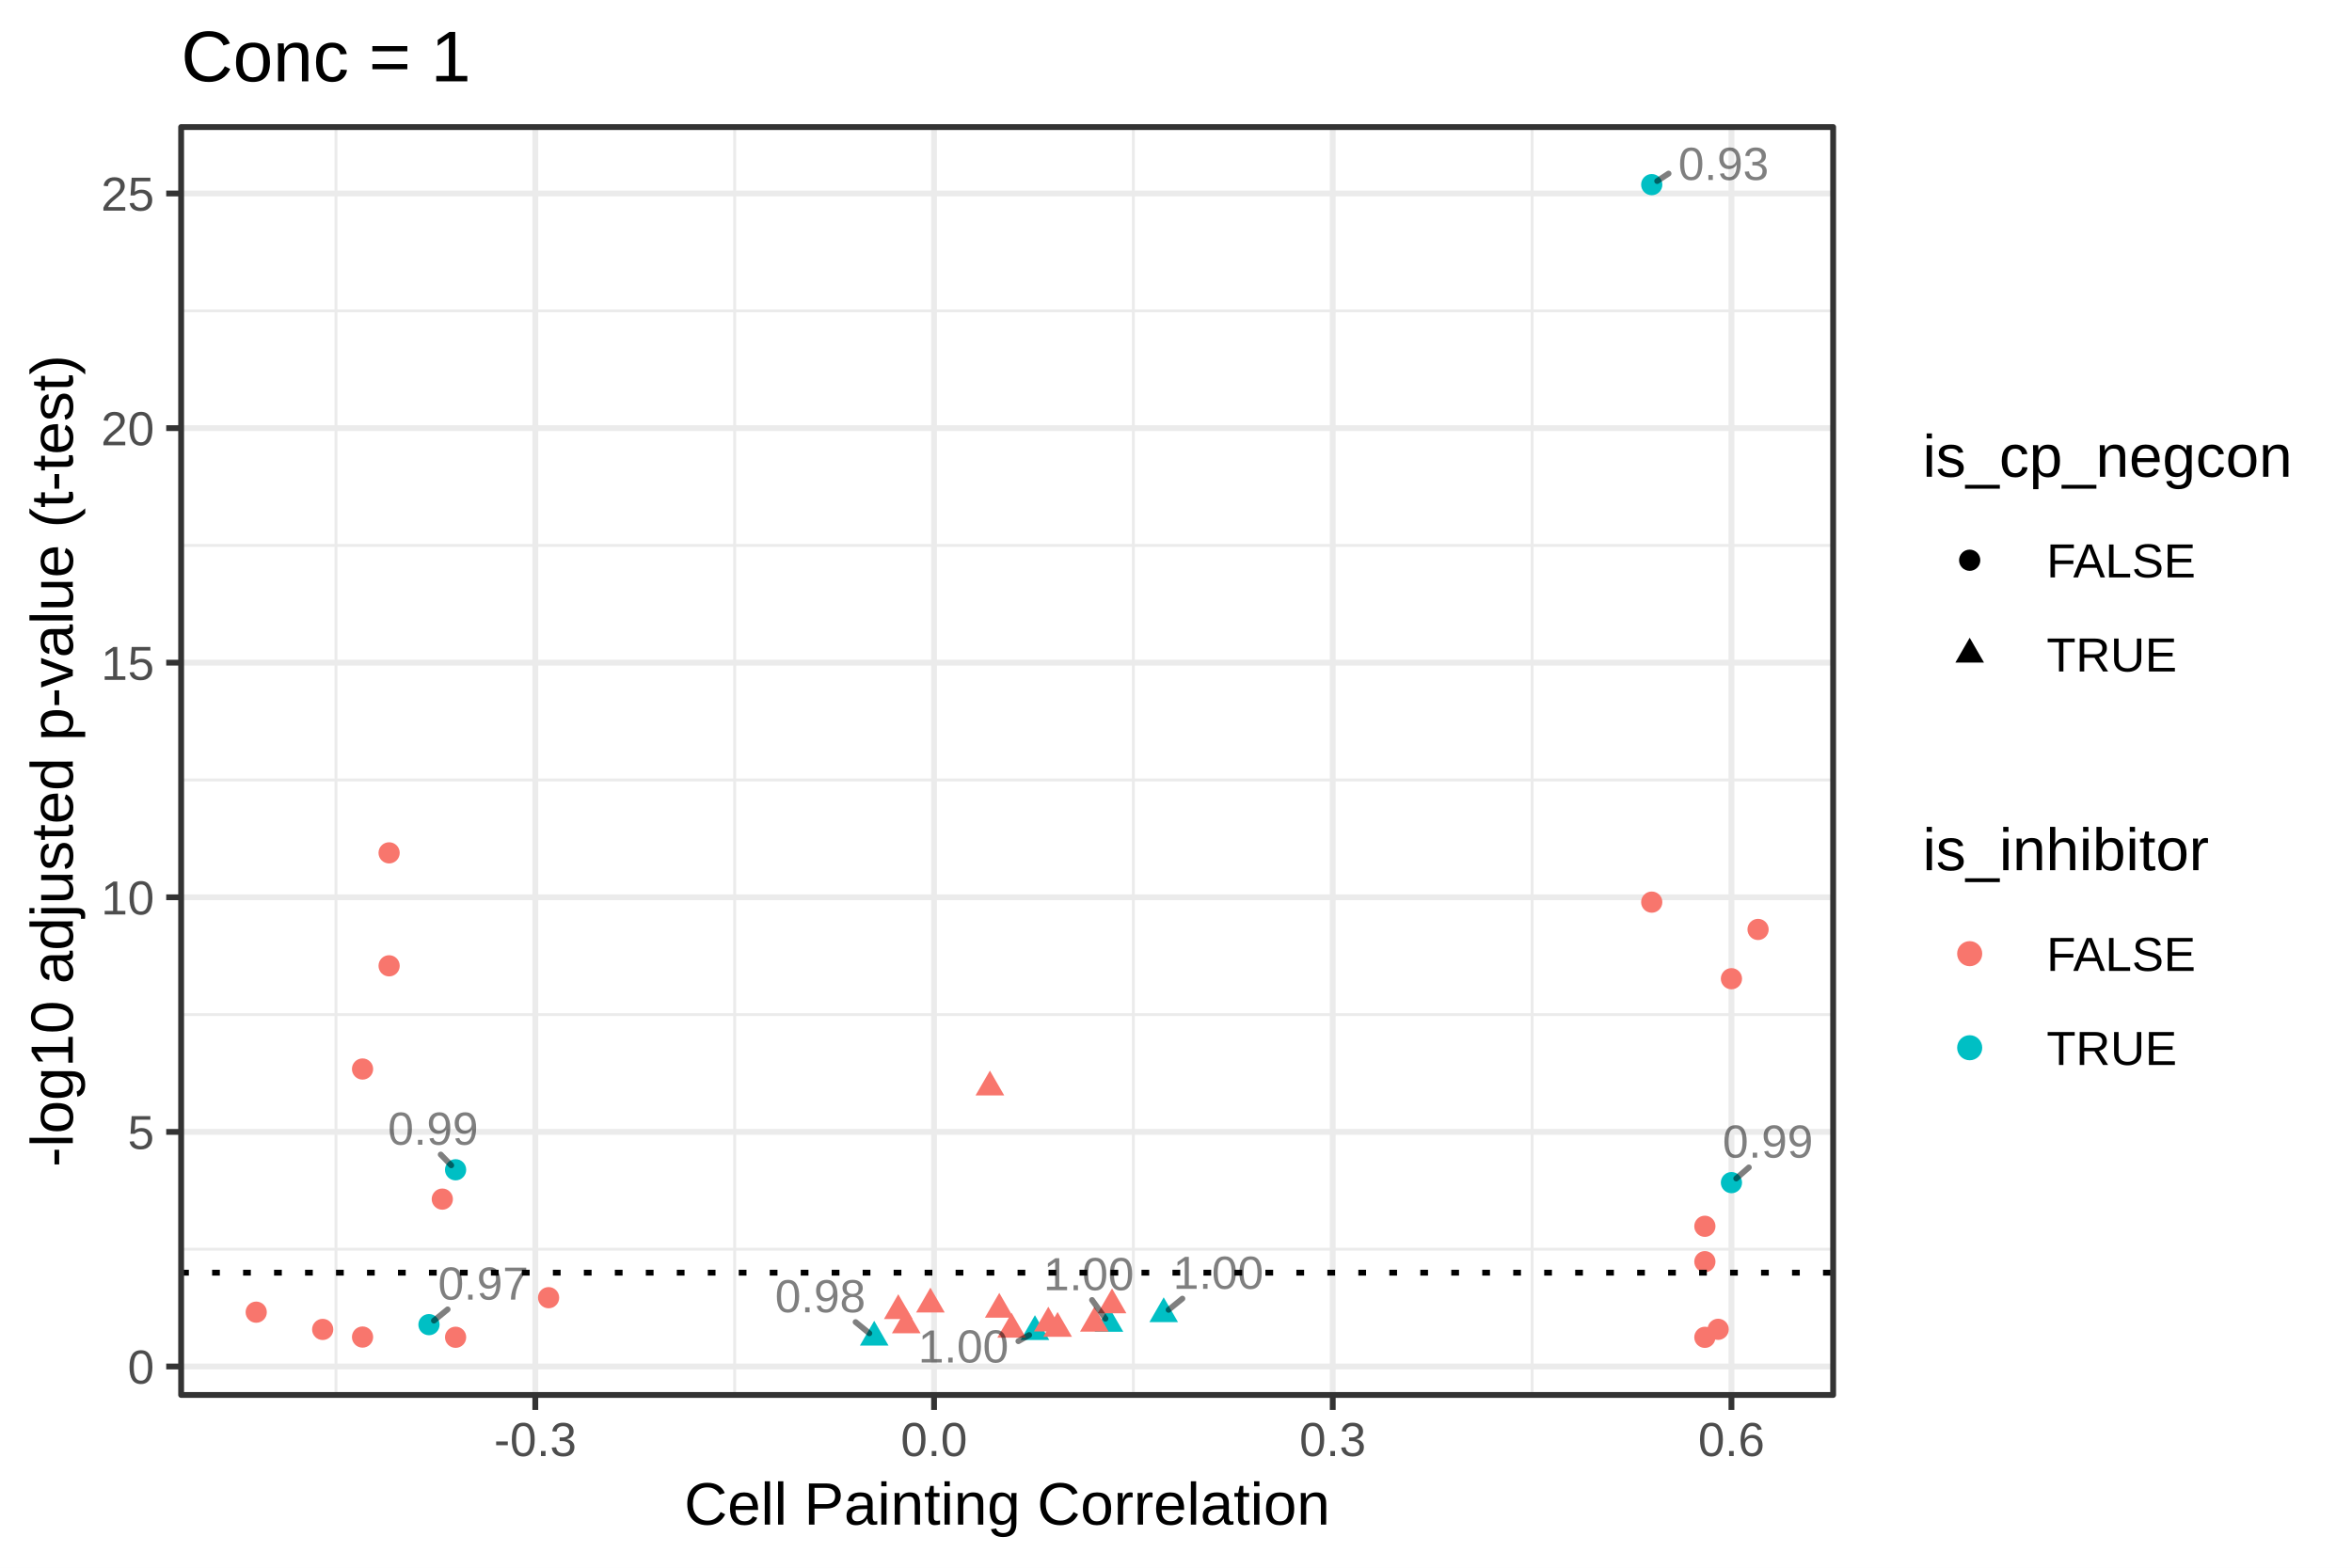
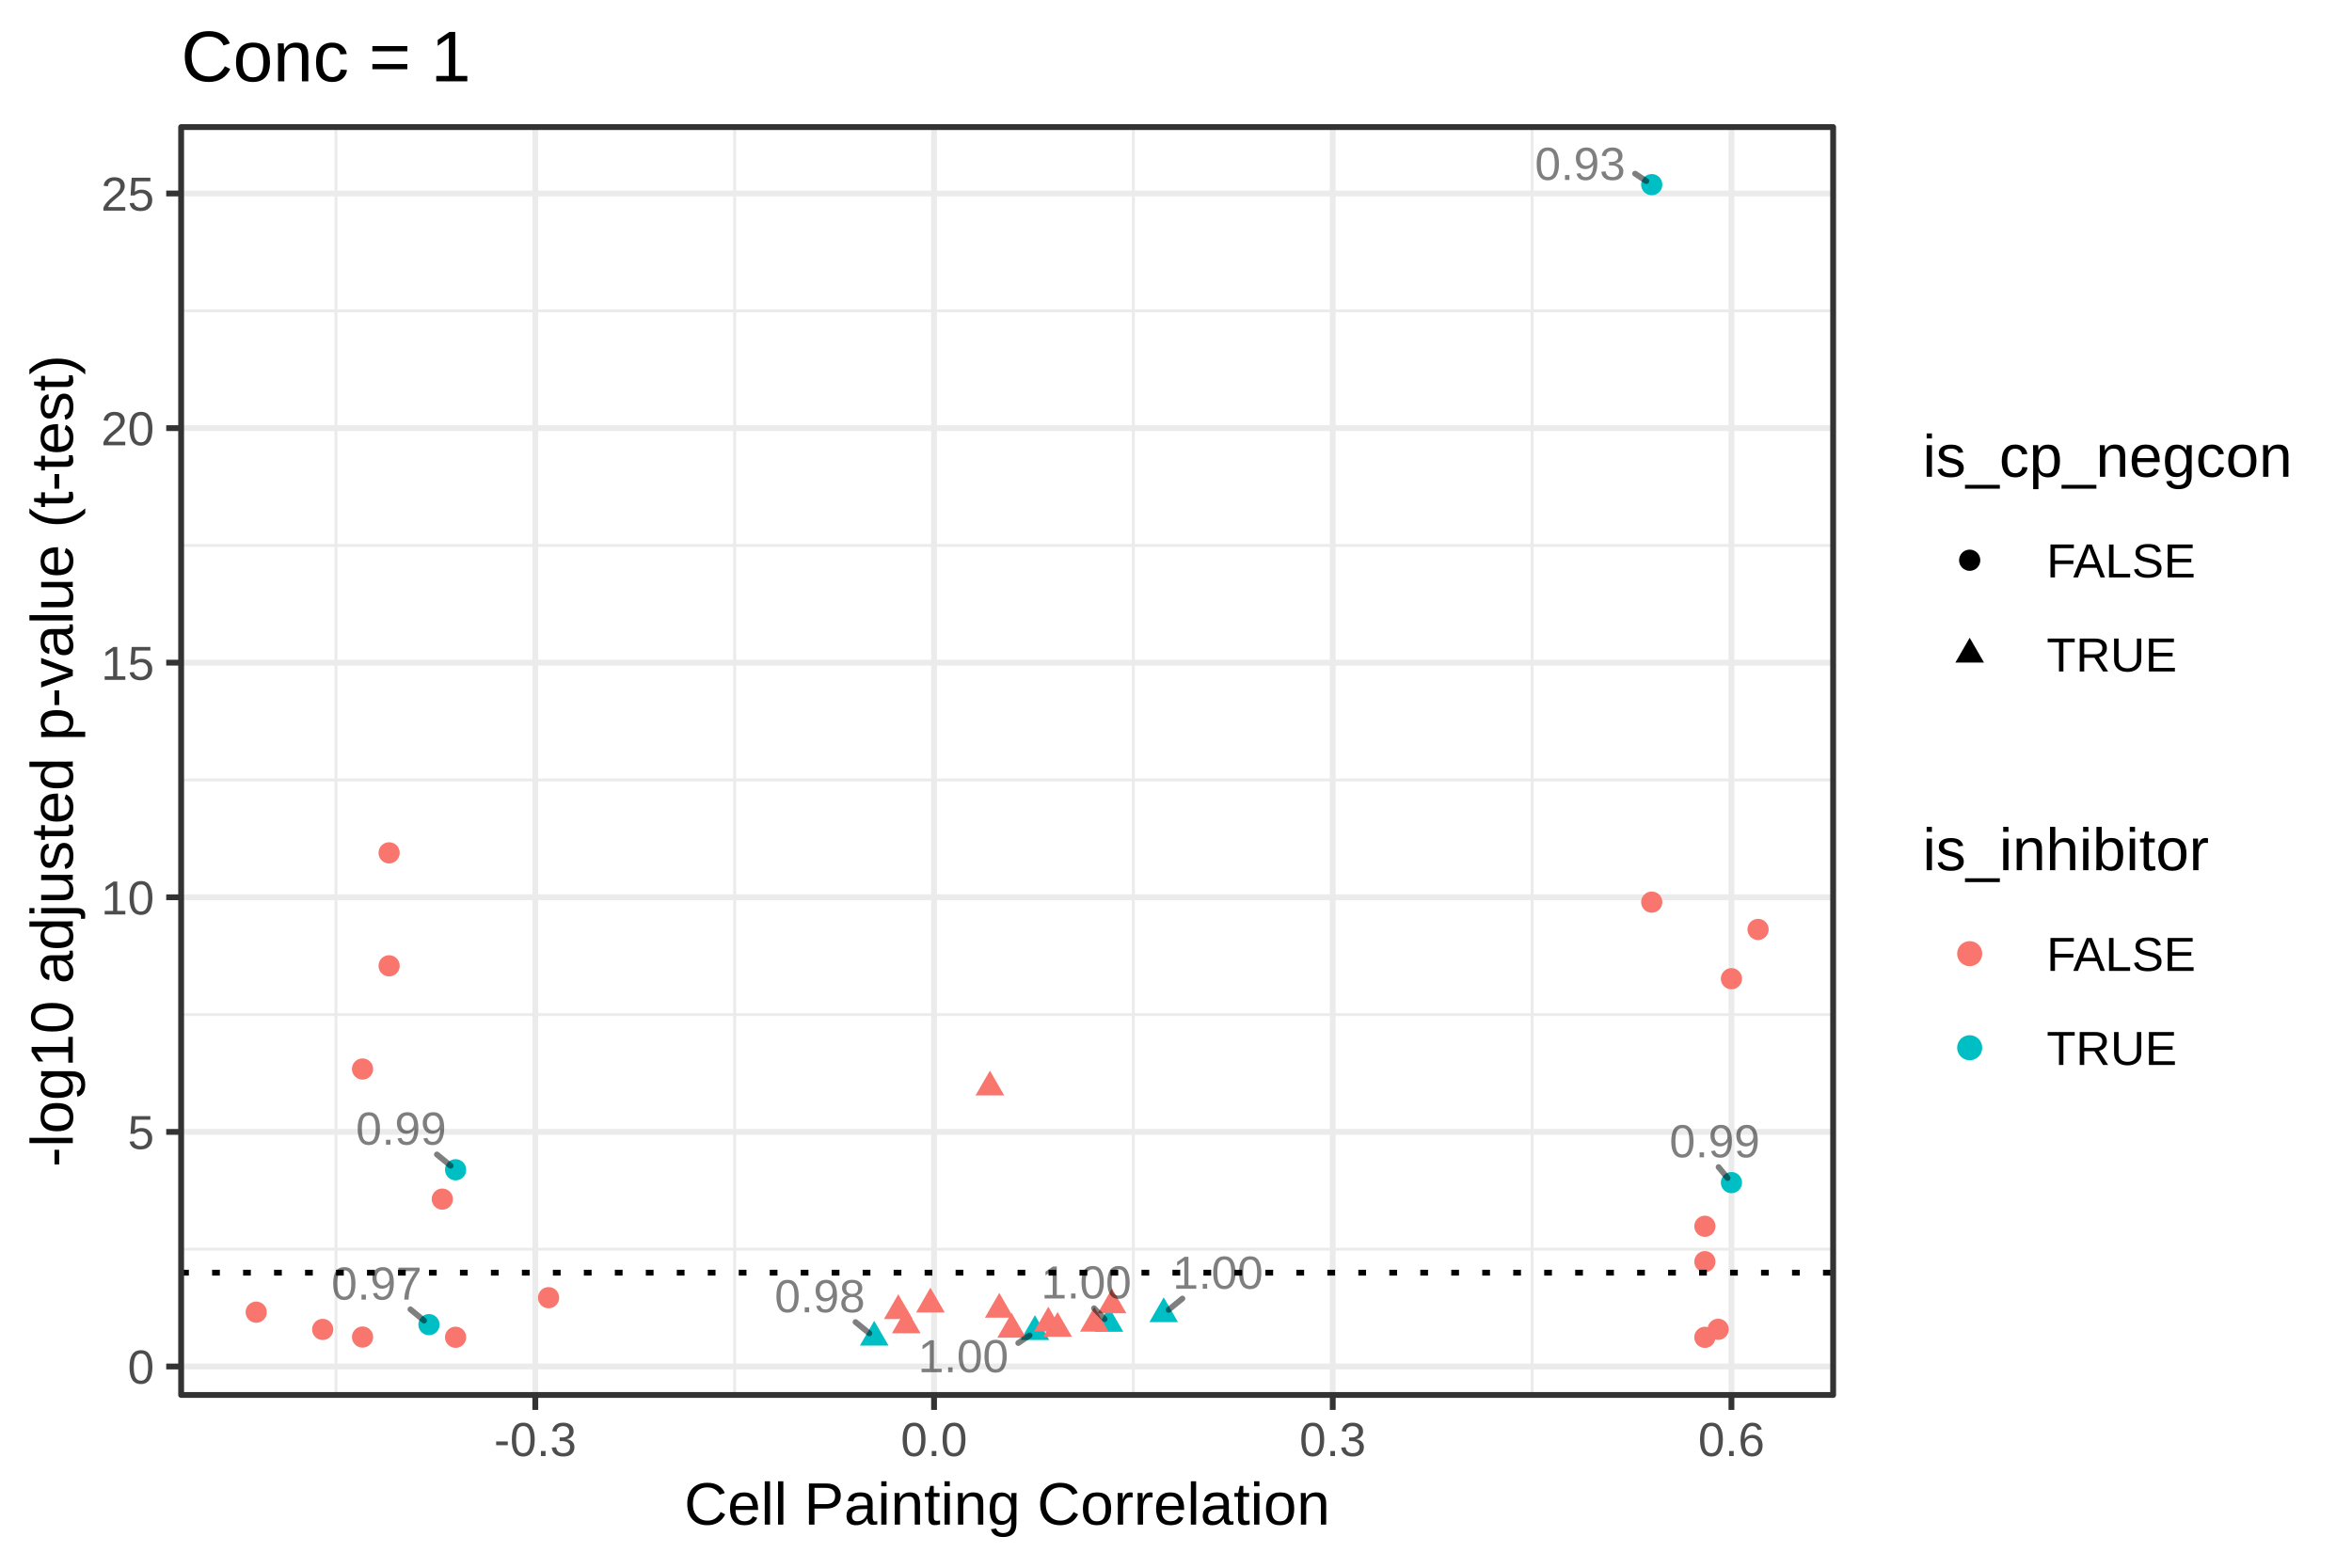
<svg xmlns="http://www.w3.org/2000/svg" class="svglite" width="432.00pt" height="288.00pt" viewBox="0 0 432.00 288.00">
  <defs>
    <style type="text/css">
    .svglite line, .svglite polyline, .svglite polygon, .svglite path, .svglite rect, .svglite circle {
      fill: none;
      stroke: #000000;
      stroke-linecap: round;
      stroke-linejoin: round;
      stroke-miterlimit: 10.00;
    }
  </style>
  </defs>
  <rect width="100%" height="100%" style="stroke: none; fill: #FFFFFF;" />
  <defs>
    <clipPath id="cpMC4wMHw0MzIuMDB8MC4wMHwyODguMDA=">
      <rect x="0.00" y="0.00" width="432.00" height="288.00" />
    </clipPath>
  </defs>
  <g clip-path="url(#cpMC4wMHw0MzIuMDB8MC4wMHwyODguMDA=)">
    <rect x="0.00" y="0.00" width="432.00" height="288.00" style="stroke-width: 1.07; stroke: #FFFFFF; fill: #FFFFFF;" />
    <rect x="33.27" y="23.34" width="303.43" height="232.93" style="stroke-width: 1.07; stroke: none; fill: #FFFFFF;" />
    <polyline points="33.27,229.49 336.70,229.49 " style="stroke-width: 0.53; stroke: #EBEBEB; stroke-linecap: butt;" />
    <polyline points="33.27,186.39 336.70,186.39 " style="stroke-width: 0.53; stroke: #EBEBEB; stroke-linecap: butt;" />
    <polyline points="33.27,143.29 336.70,143.29 " style="stroke-width: 0.53; stroke: #EBEBEB; stroke-linecap: butt;" />
    <polyline points="33.27,100.20 336.70,100.20 " style="stroke-width: 0.53; stroke: #EBEBEB; stroke-linecap: butt;" />
    <polyline points="33.27,57.10 336.70,57.10 " style="stroke-width: 0.53; stroke: #EBEBEB; stroke-linecap: butt;" />
    <polyline points="61.71,256.27 61.71,23.34 " style="stroke-width: 0.53; stroke: #EBEBEB; stroke-linecap: butt;" />
    <polyline points="134.94,256.27 134.94,23.34 " style="stroke-width: 0.53; stroke: #EBEBEB; stroke-linecap: butt;" />
    <polyline points="208.17,256.27 208.17,23.34 " style="stroke-width: 0.53; stroke: #EBEBEB; stroke-linecap: butt;" />
    <polyline points="281.41,256.27 281.41,23.34 " style="stroke-width: 0.53; stroke: #EBEBEB; stroke-linecap: butt;" />
    <polyline points="33.27,251.04 336.70,251.04 " style="stroke-width: 1.07; stroke: #EBEBEB; stroke-linecap: butt;" />
    <polyline points="33.27,207.94 336.70,207.94 " style="stroke-width: 1.07; stroke: #EBEBEB; stroke-linecap: butt;" />
    <polyline points="33.27,164.84 336.70,164.84 " style="stroke-width: 1.07; stroke: #EBEBEB; stroke-linecap: butt;" />
    <polyline points="33.27,121.74 336.70,121.74 " style="stroke-width: 1.07; stroke: #EBEBEB; stroke-linecap: butt;" />
    <polyline points="33.27,78.65 336.70,78.65 " style="stroke-width: 1.07; stroke: #EBEBEB; stroke-linecap: butt;" />
    <polyline points="33.27,35.55 336.70,35.55 " style="stroke-width: 1.07; stroke: #EBEBEB; stroke-linecap: butt;" />
    <polyline points="98.32,256.27 98.32,23.34 " style="stroke-width: 1.07; stroke: #EBEBEB; stroke-linecap: butt;" />
    <polyline points="171.56,256.27 171.56,23.34 " style="stroke-width: 1.07; stroke: #EBEBEB; stroke-linecap: butt;" />
    <polyline points="244.79,256.27 244.79,23.34 " style="stroke-width: 1.07; stroke: #EBEBEB; stroke-linecap: butt;" />
    <polyline points="318.02,256.27 318.02,23.34 " style="stroke-width: 1.07; stroke: #EBEBEB; stroke-linecap: butt;" />
    <circle cx="318.02" cy="217.26" r="1.95" style="stroke-width: 0.71; stroke: none; fill: #00BFC4;" />
    <circle cx="71.47" cy="177.43" r="1.95" style="stroke-width: 0.71; stroke: none; fill: #F8766D;" />
    <polygon points="213.74,238.33 216.37,242.89 211.11,242.89 " style="stroke-width: 0.71; stroke: none; fill: #00BFC4;" />
    <circle cx="100.76" cy="238.40" r="1.95" style="stroke-width: 0.71; stroke: none; fill: #F8766D;" />
    <circle cx="313.14" cy="245.68" r="1.95" style="stroke-width: 0.71; stroke: none; fill: #F8766D;" />
    <circle cx="313.14" cy="225.28" r="1.95" style="stroke-width: 0.71; stroke: none; fill: #F8766D;" />
    <polygon points="203.68,240.10 206.32,244.66 201.05,244.66 " style="stroke-width: 0.71; stroke: none; fill: #00BFC4;" />
    <circle cx="322.91" cy="170.75" r="1.95" style="stroke-width: 0.71; stroke: none; fill: #F8766D;" />
    <polygon points="190.09,241.61 192.72,246.17 187.46,246.17 " style="stroke-width: 0.71; stroke: none; fill: #00BFC4;" />
    <circle cx="47.06" cy="241.06" r="1.95" style="stroke-width: 0.71; stroke: none; fill: #F8766D;" />
    <polygon points="164.99,237.76 167.63,242.32 162.36,242.32 " style="stroke-width: 0.71; stroke: none; fill: #F8766D;" />
    <circle cx="83.68" cy="245.67" r="1.95" style="stroke-width: 0.71; stroke: none; fill: #F8766D;" />
    <circle cx="318.02" cy="179.80" r="1.95" style="stroke-width: 0.71; stroke: none; fill: #F8766D;" />
    <polygon points="183.54,237.51 186.17,242.07 180.90,242.07 " style="stroke-width: 0.71; stroke: none; fill: #F8766D;" />
    <polygon points="185.81,241.19 188.45,245.75 183.18,245.75 " style="stroke-width: 0.71; stroke: none; fill: #F8766D;" />
    <circle cx="83.68" cy="214.90" r="1.95" style="stroke-width: 0.71; stroke: none; fill: #00BFC4;" />
    <polygon points="181.82,196.68 184.45,201.24 179.18,201.24 " style="stroke-width: 0.71; stroke: none; fill: #F8766D;" />
    <circle cx="71.47" cy="156.68" r="1.95" style="stroke-width: 0.71; stroke: none; fill: #F8766D;" />
    <circle cx="66.59" cy="196.39" r="1.95" style="stroke-width: 0.71; stroke: none; fill: #F8766D;" />
    <circle cx="313.14" cy="231.78" r="1.95" style="stroke-width: 0.71; stroke: none; fill: #F8766D;" />
    <circle cx="59.27" cy="244.23" r="1.95" style="stroke-width: 0.71; stroke: none; fill: #F8766D;" />
    <circle cx="315.58" cy="244.21" r="1.95" style="stroke-width: 0.71; stroke: none; fill: #F8766D;" />
    <circle cx="78.79" cy="243.35" r="1.95" style="stroke-width: 0.71; stroke: none; fill: #00BFC4;" />
    <polygon points="192.55,240.05 195.18,244.61 189.91,244.61 " style="stroke-width: 0.71; stroke: none; fill: #F8766D;" />
    <circle cx="303.38" cy="33.92" r="1.95" style="stroke-width: 0.71; stroke: none; fill: #00BFC4;" />
    <polygon points="166.45,240.38 169.09,244.94 163.82,244.94 " style="stroke-width: 0.71; stroke: none; fill: #F8766D;" />
    <polygon points="160.57,242.64 163.20,247.20 157.94,247.20 " style="stroke-width: 0.71; stroke: none; fill: #00BFC4;" />
    <polygon points="194.25,241.02 196.89,245.58 191.62,245.58 " style="stroke-width: 0.71; stroke: none; fill: #F8766D;" />
    <polygon points="201.00,240.08 203.63,244.64 198.37,244.64 " style="stroke-width: 0.71; stroke: none; fill: #F8766D;" />
    <circle cx="303.38" cy="165.73" r="1.95" style="stroke-width: 0.71; stroke: none; fill: #F8766D;" />
    <polygon points="204.25,236.70 206.89,241.26 201.62,241.26 " style="stroke-width: 0.71; stroke: none; fill: #F8766D;" />
    <polygon points="170.89,236.55 173.52,241.11 168.26,241.11 " style="stroke-width: 0.71; stroke: none; fill: #F8766D;" />
    <circle cx="66.59" cy="245.63" r="1.95" style="stroke-width: 0.71; stroke: none; fill: #F8766D;" />
    <circle cx="81.24" cy="220.29" r="1.95" style="stroke-width: 0.71; stroke: none; fill: #F8766D;" />
-     <line x1="321.22" y1="214.47" x2="318.90" y2="216.50" style="stroke-width: 1.07; stroke: #000000; stroke-opacity: 0.50;" />
-     <line x1="217.17" y1="238.57" x2="214.64" y2="240.63" style="stroke-width: 1.07; stroke: #000000; stroke-opacity: 0.50;" />
-     <line x1="200.58" y1="238.82" x2="203.04" y2="242.25" style="stroke-width: 1.07; stroke: #000000; stroke-opacity: 0.50;" />
-     <line x1="187.05" y1="246.39" x2="189.03" y2="245.26" style="stroke-width: 1.07; stroke: #000000; stroke-opacity: 0.50;" />
-     <line x1="80.95" y1="212.10" x2="82.88" y2="214.08" style="stroke-width: 1.07; stroke: #000000; stroke-opacity: 0.50;" />
-     <line x1="82.22" y1="240.55" x2="79.70" y2="242.61" style="stroke-width: 1.07; stroke: #000000; stroke-opacity: 0.50;" />
-     <line x1="306.47" y1="31.89" x2="304.38" y2="33.26" style="stroke-width: 1.07; stroke: #000000; stroke-opacity: 0.50;" />
-     <line x1="157.15" y1="242.88" x2="159.67" y2="244.94" style="stroke-width: 1.07; stroke: #000000; stroke-opacity: 0.50;" />
-     <text x="324.71" y="212.67" text-anchor="middle" style="font-size: 8.54px; fill: #000000; fill-opacity: 0.50; font-family: Arial;" textLength="16.60px" lengthAdjust="spacingAndGlyphs">0.99</text>
-     <text x="223.76" y="236.77" text-anchor="middle" style="font-size: 8.54px; fill: #000000; fill-opacity: 0.50; font-family: Arial;" textLength="16.60px" lengthAdjust="spacingAndGlyphs">1.00</text>
-     <text x="199.96" y="237.02" text-anchor="middle" style="font-size: 8.54px; fill: #000000; fill-opacity: 0.50; font-family: Arial;" textLength="16.60px" lengthAdjust="spacingAndGlyphs">1.00</text>
-     <text x="176.95" y="250.31" text-anchor="middle" style="font-size: 8.54px; fill: #000000; fill-opacity: 0.50; font-family: Arial;" textLength="16.60px" lengthAdjust="spacingAndGlyphs">1.00</text>
-     <text x="79.55" y="210.30" text-anchor="middle" style="font-size: 8.54px; fill: #000000; fill-opacity: 0.50; font-family: Arial;" textLength="16.60px" lengthAdjust="spacingAndGlyphs">0.99</text>
-     <text x="88.77" y="238.75" text-anchor="middle" style="font-size: 8.54px; fill: #000000; fill-opacity: 0.50; font-family: Arial;" textLength="16.60px" lengthAdjust="spacingAndGlyphs">0.97</text>
-     <text x="316.57" y="33.06" text-anchor="middle" style="font-size: 8.54px; fill: #000000; fill-opacity: 0.50; font-family: Arial;" textLength="16.60px" lengthAdjust="spacingAndGlyphs">0.93</text>
-     <text x="150.67" y="241.08" text-anchor="middle" style="font-size: 8.54px; fill: #000000; fill-opacity: 0.50; font-family: Arial;" textLength="16.60px" lengthAdjust="spacingAndGlyphs">0.98</text>
+     <line x1="315.66" y1="214.41" x2="317.31" y2="216.41" style="stroke-width: 1.07; stroke: #000000; stroke-opacity: 0.50;" />
+     <line x1="217.17" y1="238.56" x2="214.64" y2="240.63" style="stroke-width: 1.07; stroke: #000000; stroke-opacity: 0.50;" />
+     <line x1="200.94" y1="240.34" x2="202.89" y2="242.33" style="stroke-width: 1.07; stroke: #000000; stroke-opacity: 0.50;" />
+     <line x1="187.03" y1="246.72" x2="189.10" y2="245.32" style="stroke-width: 1.07; stroke: #000000; stroke-opacity: 0.50;" />
+     <line x1="80.25" y1="212.09" x2="82.77" y2="214.16" style="stroke-width: 1.07; stroke: #000000; stroke-opacity: 0.50;" />
+     <line x1="75.39" y1="240.55" x2="77.89" y2="242.61" style="stroke-width: 1.07; stroke: #000000; stroke-opacity: 0.50;" />
+     <line x1="300.33" y1="31.91" x2="302.38" y2="33.26" style="stroke-width: 1.07; stroke: #000000; stroke-opacity: 0.50;" />
+     <line x1="157.14" y1="242.88" x2="159.67" y2="244.94" style="stroke-width: 1.07; stroke: #000000; stroke-opacity: 0.50;" />
+     <text x="314.95" y="212.61" text-anchor="middle" style="font-size: 8.54px; fill: #000000; fill-opacity: 0.50; font-family: Arial;" textLength="16.60px" lengthAdjust="spacingAndGlyphs">0.99</text>
+     <text x="223.69" y="236.76" text-anchor="middle" style="font-size: 8.54px; fill: #000000; fill-opacity: 0.50; font-family: Arial;" textLength="16.60px" lengthAdjust="spacingAndGlyphs">1.00</text>
+     <text x="199.51" y="238.54" text-anchor="middle" style="font-size: 8.54px; fill: #000000; fill-opacity: 0.50; font-family: Arial;" textLength="16.60px" lengthAdjust="spacingAndGlyphs">1.00</text>
+     <text x="176.93" y="252.10" text-anchor="middle" style="font-size: 8.54px; fill: #000000; fill-opacity: 0.50; font-family: Arial;" textLength="16.60px" lengthAdjust="spacingAndGlyphs">1.00</text>
+     <text x="73.68" y="210.29" text-anchor="middle" style="font-size: 8.54px; fill: #000000; fill-opacity: 0.50; font-family: Arial;" textLength="16.60px" lengthAdjust="spacingAndGlyphs">0.99</text>
+     <text x="69.18" y="238.75" text-anchor="middle" style="font-size: 8.54px; fill: #000000; fill-opacity: 0.50; font-family: Arial;" textLength="16.60px" lengthAdjust="spacingAndGlyphs">0.97</text>
+     <text x="290.23" y="33.06" text-anchor="middle" style="font-size: 8.54px; fill: #000000; fill-opacity: 0.50; font-family: Arial;" textLength="16.60px" lengthAdjust="spacingAndGlyphs">0.93</text>
+     <text x="150.59" y="241.08" text-anchor="middle" style="font-size: 8.54px; fill: #000000; fill-opacity: 0.50; font-family: Arial;" textLength="16.60px" lengthAdjust="spacingAndGlyphs">0.98</text>
    <line x1="33.27" y1="233.80" x2="336.70" y2="233.80" style="stroke-width: 1.07; stroke-dasharray: 1.42,4.27; stroke-linecap: butt;" />
    <rect x="33.27" y="23.34" width="303.43" height="232.93" style="stroke-width: 1.07; stroke: #333333;" />
    <text x="28.34" y="254.19" text-anchor="end" style="font-size: 8.80px; fill: #4D4D4D; font-family: Arial;" textLength="4.90px" lengthAdjust="spacingAndGlyphs">0</text>
    <text x="28.34" y="211.09" text-anchor="end" style="font-size: 8.80px; fill: #4D4D4D; font-family: Arial;" textLength="4.90px" lengthAdjust="spacingAndGlyphs">5</text>
    <text x="28.34" y="168.00" text-anchor="end" style="font-size: 8.80px; fill: #4D4D4D; font-family: Arial;" textLength="9.79px" lengthAdjust="spacingAndGlyphs">10</text>
    <text x="28.34" y="124.90" text-anchor="end" style="font-size: 8.80px; fill: #4D4D4D; font-family: Arial;" textLength="9.79px" lengthAdjust="spacingAndGlyphs">15</text>
    <text x="28.34" y="81.80" text-anchor="end" style="font-size: 8.80px; fill: #4D4D4D; font-family: Arial;" textLength="9.79px" lengthAdjust="spacingAndGlyphs">20</text>
    <text x="28.34" y="38.70" text-anchor="end" style="font-size: 8.80px; fill: #4D4D4D; font-family: Arial;" textLength="9.79px" lengthAdjust="spacingAndGlyphs">25</text>
    <polyline points="30.53,251.04 33.27,251.04 " style="stroke-width: 1.07; stroke: #333333; stroke-linecap: butt;" />
    <polyline points="30.53,207.94 33.27,207.94 " style="stroke-width: 1.07; stroke: #333333; stroke-linecap: butt;" />
    <polyline points="30.53,164.84 33.27,164.84 " style="stroke-width: 1.07; stroke: #333333; stroke-linecap: butt;" />
    <polyline points="30.53,121.74 33.27,121.74 " style="stroke-width: 1.07; stroke: #333333; stroke-linecap: butt;" />
    <polyline points="30.53,78.65 33.27,78.65 " style="stroke-width: 1.07; stroke: #333333; stroke-linecap: butt;" />
    <polyline points="30.53,35.55 33.27,35.55 " style="stroke-width: 1.07; stroke: #333333; stroke-linecap: butt;" />
    <polyline points="98.32,259.01 98.32,256.27 " style="stroke-width: 1.07; stroke: #333333; stroke-linecap: butt;" />
    <polyline points="171.56,259.01 171.56,256.27 " style="stroke-width: 1.07; stroke: #333333; stroke-linecap: butt;" />
    <polyline points="244.79,259.01 244.79,256.27 " style="stroke-width: 1.07; stroke: #333333; stroke-linecap: butt;" />
    <polyline points="318.02,259.01 318.02,256.27 " style="stroke-width: 1.07; stroke: #333333; stroke-linecap: butt;" />
    <text x="98.32" y="267.50" text-anchor="middle" style="font-size: 8.80px; fill: #4D4D4D; font-family: Arial;" textLength="15.16px" lengthAdjust="spacingAndGlyphs">-0.3</text>
    <text x="171.56" y="267.50" text-anchor="middle" style="font-size: 8.80px; fill: #4D4D4D; font-family: Arial;" textLength="12.23px" lengthAdjust="spacingAndGlyphs">0.0</text>
    <text x="244.79" y="267.50" text-anchor="middle" style="font-size: 8.80px; fill: #4D4D4D; font-family: Arial;" textLength="12.23px" lengthAdjust="spacingAndGlyphs">0.3</text>
    <text x="318.02" y="267.50" text-anchor="middle" style="font-size: 8.80px; fill: #4D4D4D; font-family: Arial;" textLength="12.23px" lengthAdjust="spacingAndGlyphs">0.6</text>
    <text x="184.98" y="280.09" text-anchor="middle" style="font-size: 11.00px; font-family: Arial;" textLength="118.61px" lengthAdjust="spacingAndGlyphs">Cell Painting Correlation</text>
    <text transform="translate(13.37,139.80) rotate(-90)" text-anchor="middle" style="font-size: 11.00px; font-family: Arial;" textLength="149.20px" lengthAdjust="spacingAndGlyphs">-log10 adjusted p-value (t-test)</text>
    <rect x="347.66" y="73.00" width="78.86" height="61.32" style="stroke-width: 1.07; stroke: none; fill: #FFFFFF;" />
    <text x="353.14" y="87.59" style="font-size: 11.00px; font-family: Arial;" textLength="67.90px" lengthAdjust="spacingAndGlyphs">is_cp_negcon</text>
    <rect x="353.14" y="94.28" width="17.28" height="17.28" style="stroke-width: 1.07; stroke: none; fill: #FFFFFF;" />
    <circle cx="361.78" cy="102.92" r="1.95" style="stroke-width: 0.71; stroke: none; fill: #000000;" />
    <rect x="353.14" y="111.56" width="17.28" height="17.28" style="stroke-width: 1.07; stroke: none; fill: #FFFFFF;" />
    <polygon points="361.78,117.16 364.41,121.72 359.15,121.72 " style="stroke-width: 0.71; stroke: none; fill: #000000;" />
    <text x="375.90" y="106.08" style="font-size: 8.80px; font-family: Arial;" textLength="27.87px" lengthAdjust="spacingAndGlyphs">FALSE</text>
    <text x="375.90" y="123.36" style="font-size: 8.80px; font-family: Arial;" textLength="23.94px" lengthAdjust="spacingAndGlyphs">TRUE</text>
    <rect x="347.66" y="145.28" width="63.54" height="61.32" style="stroke-width: 1.07; stroke: none; fill: #FFFFFF;" />
    <text x="353.14" y="159.87" style="font-size: 11.00px; font-family: Arial;" textLength="52.58px" lengthAdjust="spacingAndGlyphs">is_inhibitor</text>
    <rect x="353.14" y="166.56" width="17.28" height="17.28" style="stroke-width: 1.07; stroke: none; fill: #FFFFFF;" />
    <circle cx="361.78" cy="175.20" r="1.95" style="stroke-width: 0.71; stroke: #F8766D; fill: #F8766D;" />
    <rect x="353.14" y="183.84" width="17.28" height="17.28" style="stroke-width: 1.07; stroke: none; fill: #FFFFFF;" />
    <circle cx="361.78" cy="192.48" r="1.95" style="stroke-width: 0.71; stroke: #00BFC4; fill: #00BFC4;" />
    <text x="375.90" y="178.36" style="font-size: 8.80px; font-family: Arial;" textLength="27.87px" lengthAdjust="spacingAndGlyphs">FALSE</text>
    <text x="375.90" y="195.64" style="font-size: 8.80px; font-family: Arial;" textLength="23.94px" lengthAdjust="spacingAndGlyphs">TRUE</text>
    <text x="33.27" y="14.94" style="font-size: 13.20px; font-family: Arial;" textLength="53.16px" lengthAdjust="spacingAndGlyphs">Conc = 1</text>
  </g>
</svg>
